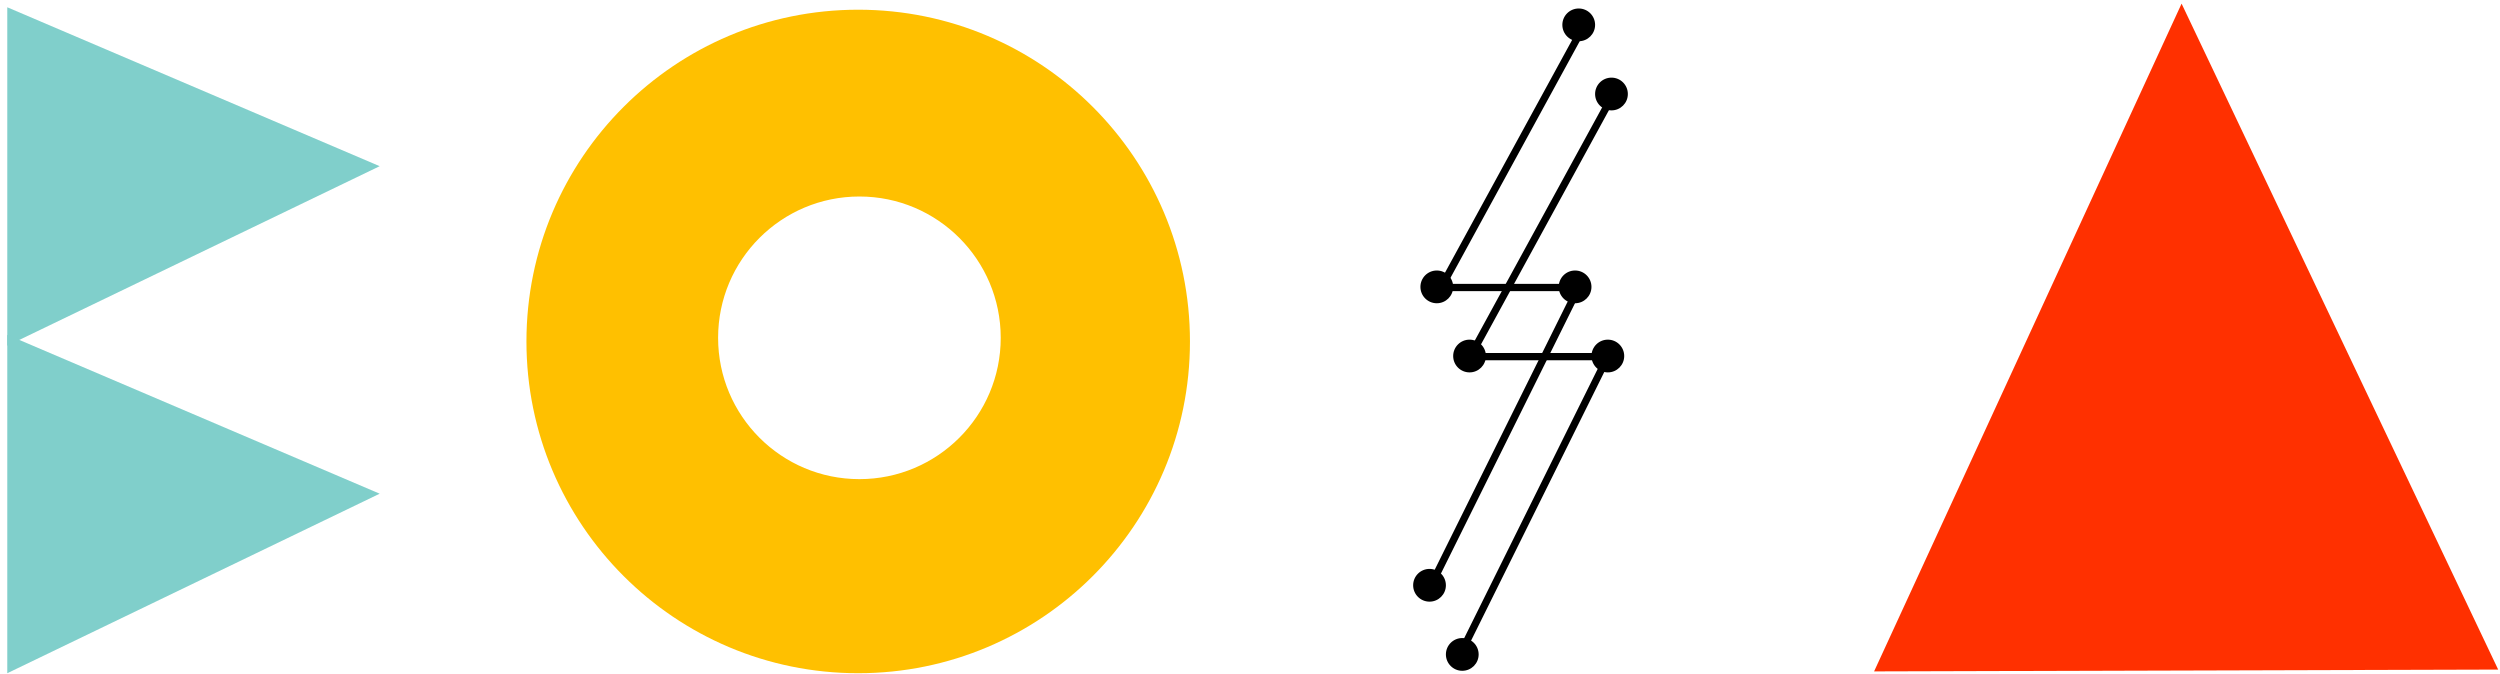
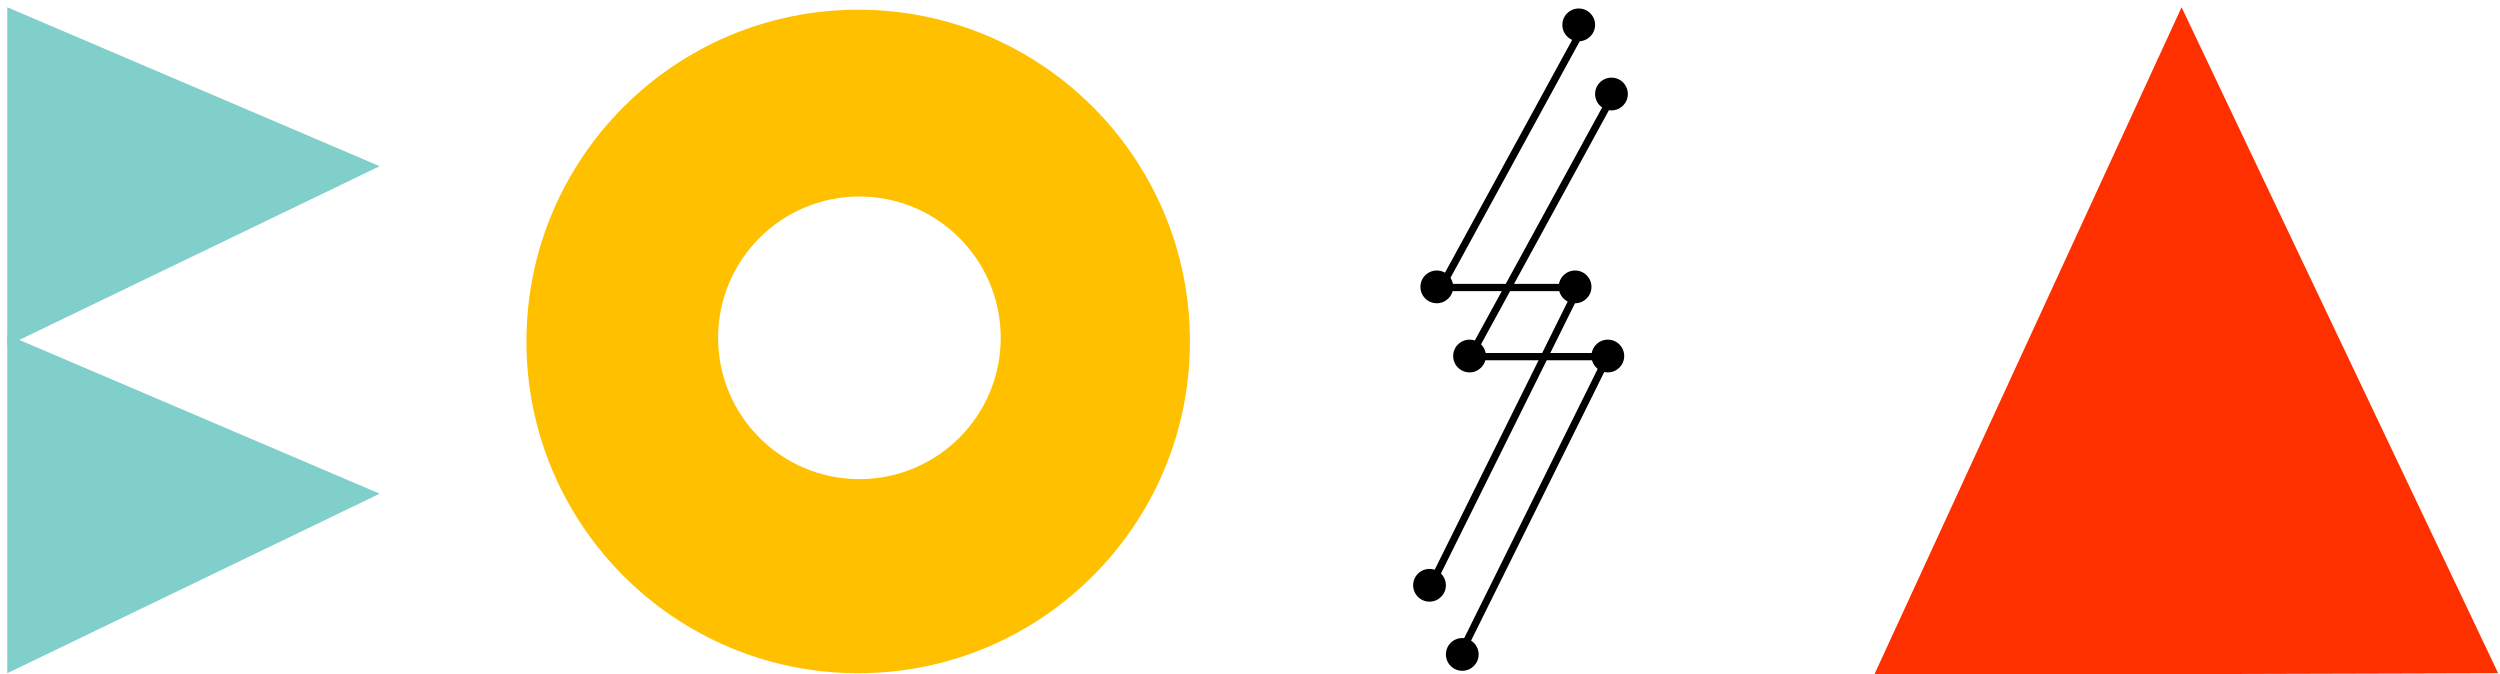
<svg xmlns="http://www.w3.org/2000/svg" version="1.1" id="logo" x="0px" y="0px" width="687px" height="185px" viewBox="0 0 687 185" enable-background="new 0 0 687 185" xml:space="preserve">
  <g id="letters">
-     <polygon id="A" fill="#FF3000" points="686.5,184 515,184.5 599.5,1  " />
-     <g id="SS">
+     <g id="id:A_x3B_">
+       <polygon fill="#FF3000" points="686.5,185 515,185.5 599.5,2   " />
+     </g>
+     <g id="id:SS_x3B_">
      <g id="s2">
-         <circle cx="401.833" cy="179.834" r="4.5" />
-         <circle cx="441.833" cy="97.834" r="4.5" />
-         <circle cx="403.833" cy="97.834" r="4.5" />
-         <circle cx="442.833" cy="25.834" r="4.5" />
-         <polyline fill="none" stroke="#000000" stroke-width="2" stroke-miterlimit="10" points="401.917,178.5 441.834,98 404,98      443.834,25.083    " />
+         <g>
+           <circle cx="401.833" cy="179.834" r="4.5" />
+         </g>
+         <g>
+           <circle cx="441.833" cy="97.834" r="4.5" />
+         </g>
+         <g>
+           <circle cx="403.833" cy="97.834" r="4.5" />
+         </g>
+         <g>
+           <circle cx="442.833" cy="25.834" r="4.5" />
+         </g>
+         <g>
+           <polygon points="402.812,178.943 401.021,178.057 440.222,99 402.314,99 442.956,24.604 444.712,25.562 405.686,97 443.446,97           " />
+         </g>
      </g>
      <g id="s1">
-         <circle cx="392.833" cy="160.834" r="4.5" />
-         <circle cx="394.833" cy="78.834" r="4.5" />
-         <circle cx="432.833" cy="78.834" r="4.5" />
-         <circle cx="433.833" cy="6.834" r="4.5" />
-         <polyline fill="none" stroke="#000000" stroke-width="2" stroke-miterlimit="10" points="393.917,159.5 433.834,79 396,79      435.834,6.083    " />
+         <g>
+           <circle cx="392.833" cy="160.834" r="4.5" />
+         </g>
+         <g>
+           <circle cx="394.833" cy="78.834" r="4.5" />
+         </g>
+         <g>
+           <circle cx="432.833" cy="78.834" r="4.5" />
+         </g>
+         <g>
+           <circle cx="433.833" cy="6.834" r="4.5" />
+         </g>
+         <g>
+           <polygon points="394.812,159.943 393.021,159.057 432.222,80 394.314,80 434.956,5.604 436.712,6.562 397.686,78 435.446,78           " />
+         </g>
      </g>
    </g>
-     <path id="O_1_" fill="#FFC000" d="M235.833,2.667c-50.35,0-91.167,40.817-91.167,91.167c0,50.35,40.817,91.166,91.167,91.166   S327,144.184,327,93.834C327,43.484,286.183,2.667,235.833,2.667z M236.167,131.666c-21.448,0-38.833-17.386-38.833-38.833   c0-21.447,17.386-38.833,38.833-38.833C257.614,54,275,71.386,275,92.833C275,114.28,257.614,131.666,236.167,131.666z" />
-     <g id="B">
-       <polygon fill="#80CFCB" points="2,95 2,2 104.334,45.668   " />
-       <polyline fill="#80CFCB" points="104.334,135.668 2,185 2,92   " />
+     <g id="id:O_x3B_">
+       <path fill="#FFC000" d="M235.833,2.667c-50.35,0-91.167,40.817-91.167,91.167c0,50.35,40.817,91.166,91.167,91.166    S327,144.184,327,93.834C327,43.484,286.183,2.667,235.833,2.667z M236.167,131.666c-21.448,0-38.833-17.386-38.833-38.833    S214.72,54,236.167,54C257.614,54,275,71.386,275,92.833S257.614,131.666,236.167,131.666z" />
+     </g>
+     <g id="id:B_x3B_transparency:0_x3B_">
+       <g>
+         <polygon fill="#80CFCB" points="2,95 2,2 104.334,45.668    " />
+       </g>
+       <g>
+         <polyline fill="#80CFCB" points="104.334,135.668 2,185 2,92    " />
+       </g>
    </g>
  </g>
</svg>
